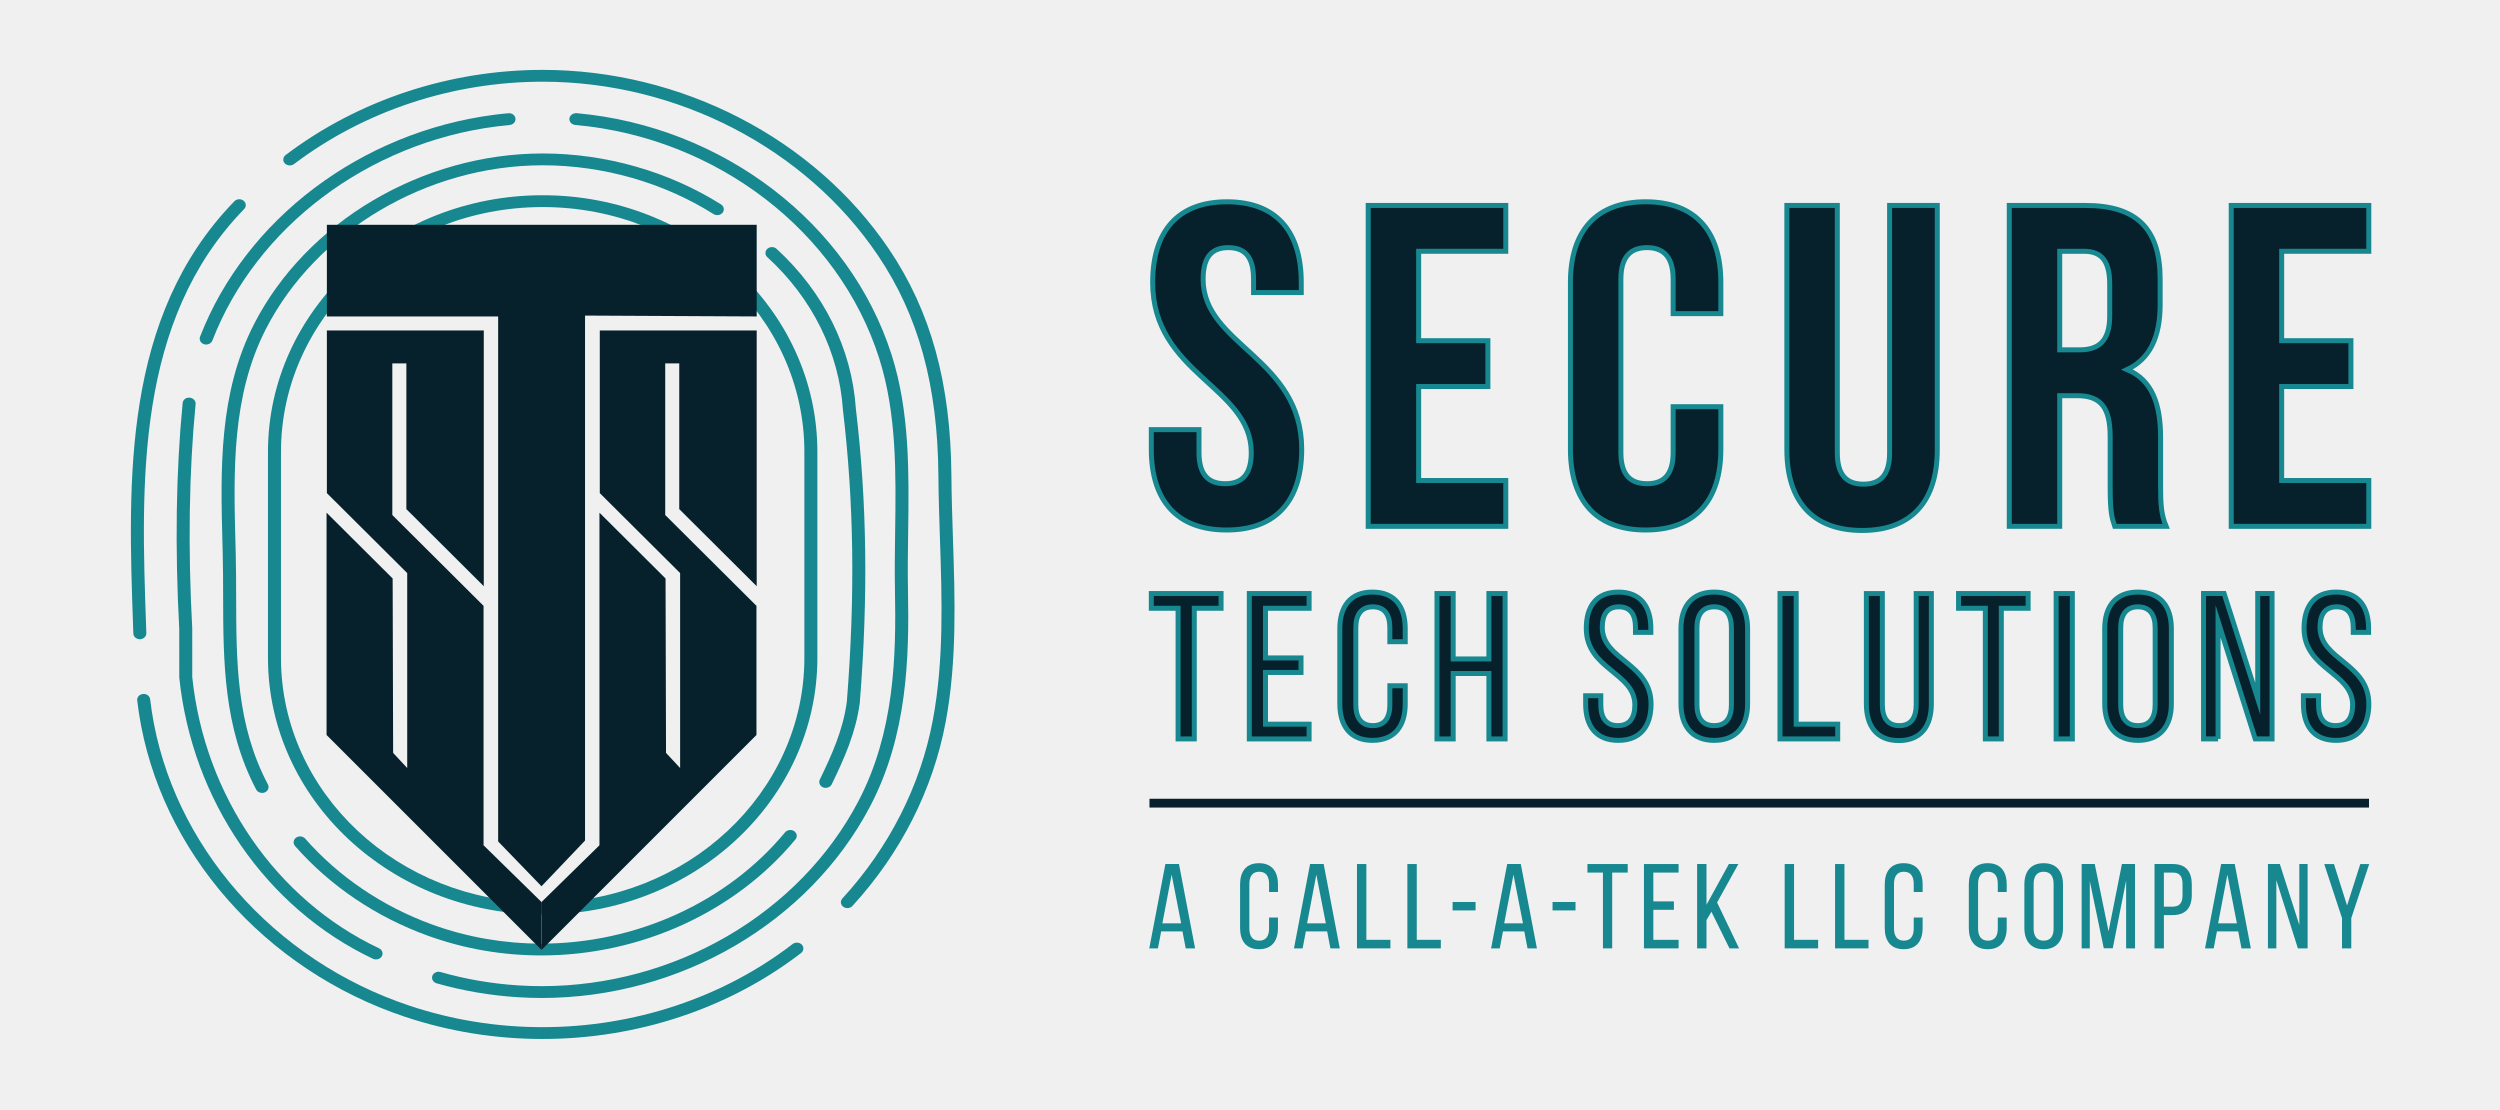
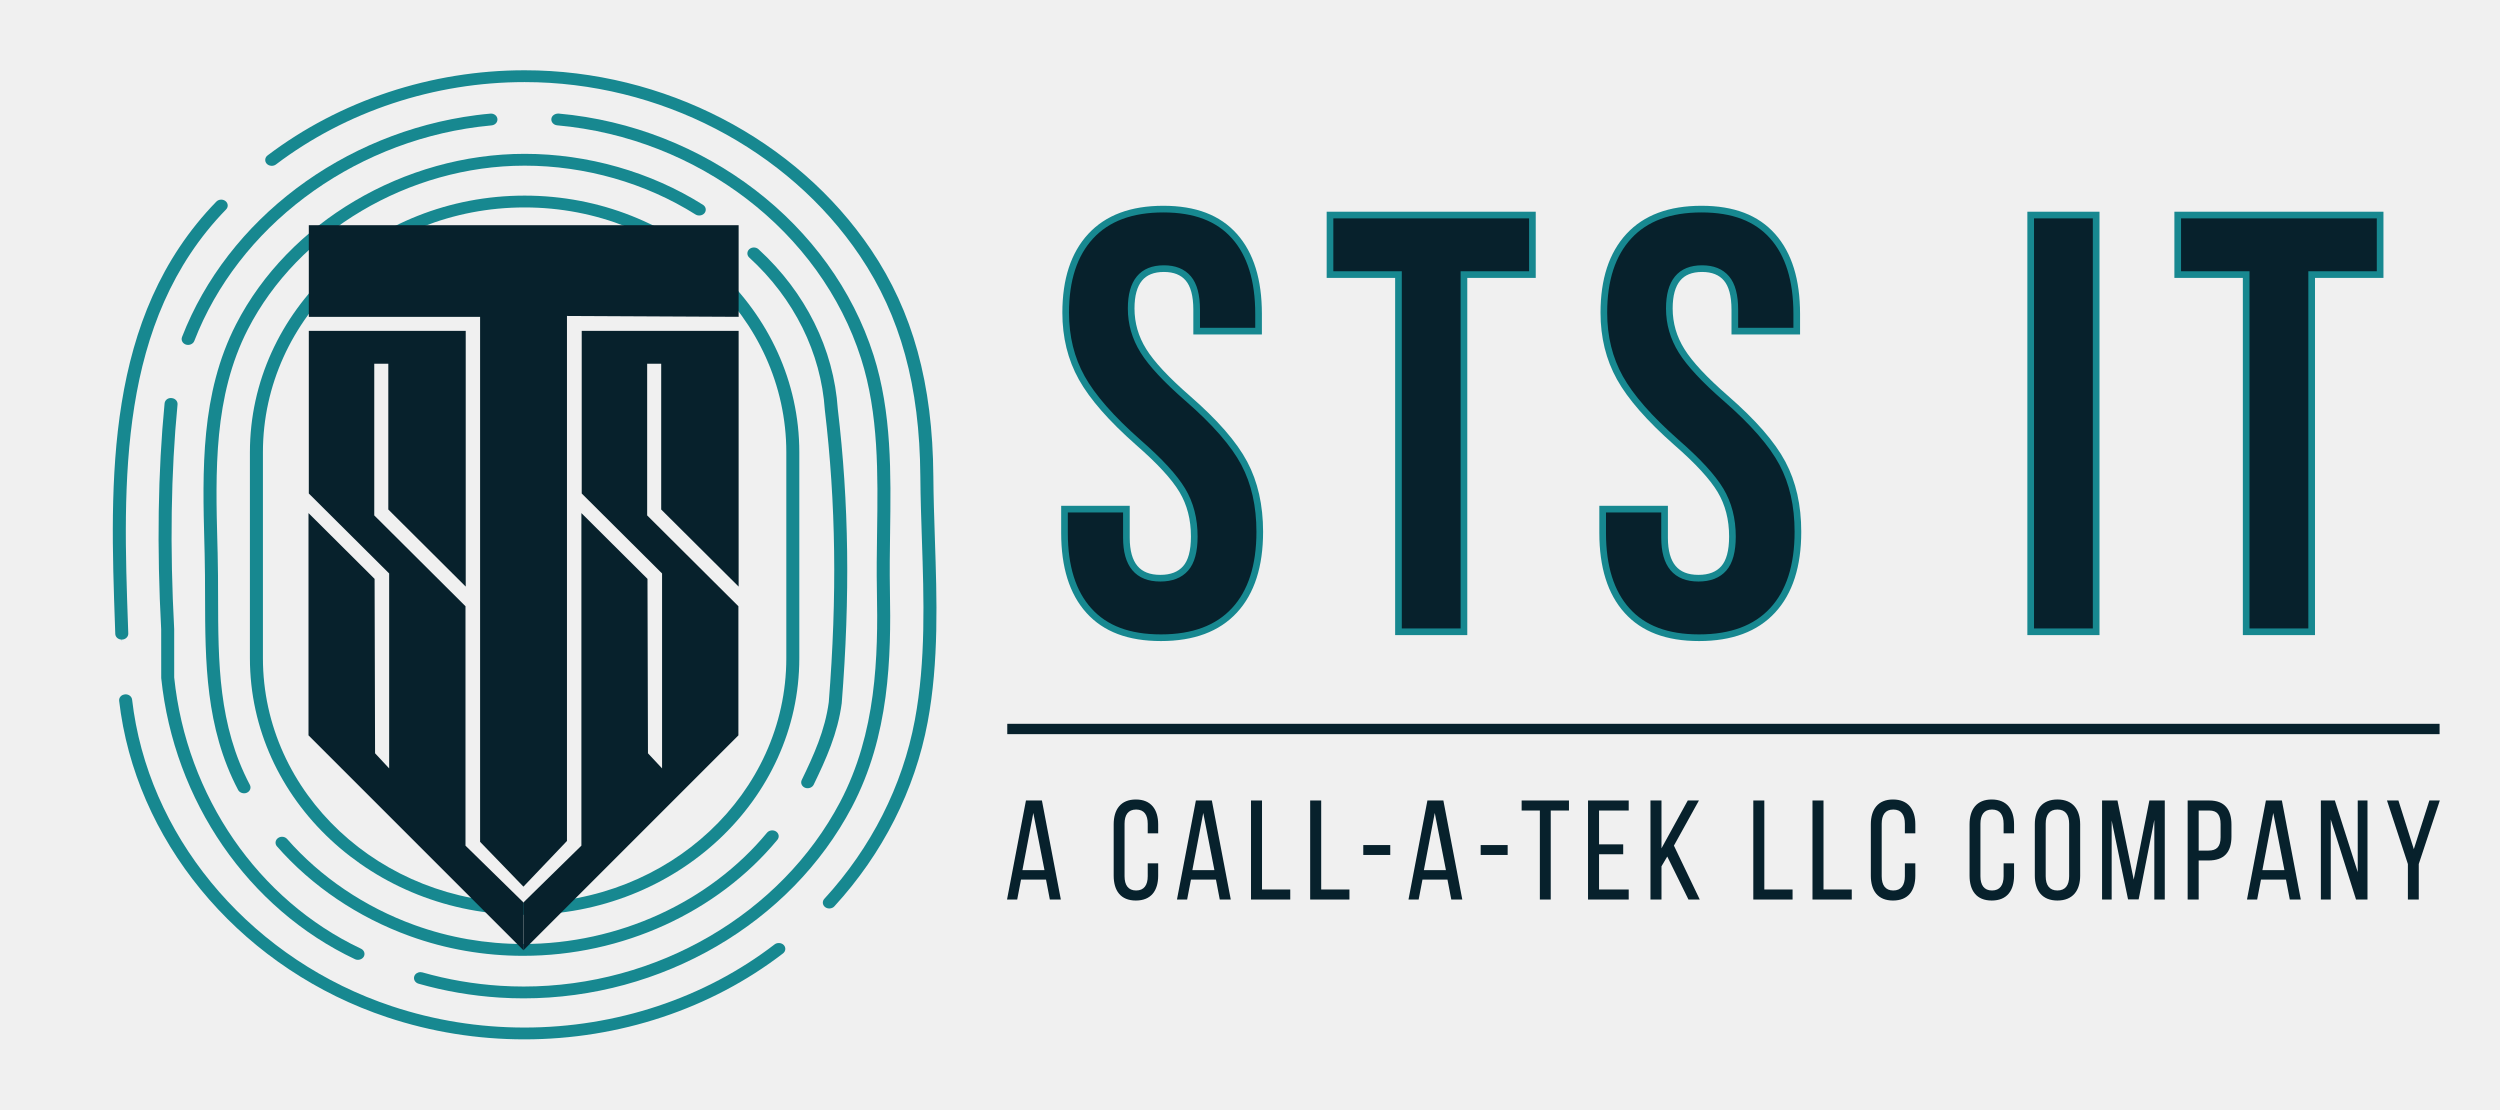
- <svg xmlns="http://www.w3.org/2000/svg" version="1.1" id="Layer_1" x="0px" y="0px" viewBox="0 0 4508 2000" style="enable-background:new 0 0 4508 2000;" xml:space="preserve">
-   <style type="text/css">
- 	.st0{fill:#178890;}
- 	.st1{fill:#07212C;}
- 	.st2{fill:#07212C;stroke:#178890;stroke-width:9;stroke-miterlimit:10;}
- 	.st3{fill:#07212C;stroke:#178890;stroke-width:5;stroke-miterlimit:10;}
- 	.st4{fill:#07212C;stroke:#178890;stroke-width:6;stroke-miterlimit:10;}
- 	.st5{fill:#FFFFFF;}
- 	.st6{fill:#004D62;}
- 	.st7{stroke:#000000;stroke-width:9;stroke-miterlimit:10;}
- 	.st8{fill:#FFFFFF;stroke:#FFFFFF;stroke-width:9;stroke-miterlimit:10;}
- 	.st9{fill:#FFFFFF;stroke:#FFFFFF;stroke-width:6;stroke-miterlimit:10;}
- 	.st10{stroke:#000000;stroke-width:6;stroke-miterlimit:10;}
- </style>
+ <svg xmlns="http://www.w3.org/2000/svg" id="Layer_1" version="1.1" viewBox="0 0 4508 2000">
+   <defs>
+     <style>
+       .st0, .st1 {
+         fill: #07212c;
+       }
+ 
+       .st1 {
+         stroke: #178890;
+         stroke-miterlimit: 10;
+         stroke-width: 12px;
+       }
+ 
+       .st2 {
+         fill: #178890;
+       }
+     </style>
+   </defs>
  <g>
+     <path class="st2" d="M220.09,1157.42l-.15-4.09c6.47-.19,11.56-5.13,11.37-11.02l-.48-13.89c-9.04-257.34-19.27-549.02,176.84-750.76,2.08-2.13,3.12-4.87,2.93-7.69-.19-2.85-1.59-5.45-3.94-7.34-2.14-1.71-4.91-2.67-7.77-2.67-3.35,0-6.55,1.31-8.77,3.59-202.3,208.07-191.9,504.23-182.74,765.55l.48,13.93c.21,5.78,5.35,10.3,11.72,10.3l.52,4.1Z" />
+     <path class="st2" d="M945.63,1874.18c170.9,0,336.51-55.05,466.32-155.01,4.93-3.8,5.54-10.54,1.37-15.03-4.03-4.37-11.78-4.92-16.53-1.25-125.6,96.71-285.8,149.98-451.08,149.98-82.05,0-162.63-12.98-239.51-38.6-245.57-81.7-428.11-290.04-465.04-530.76-1.11-7.35-2.12-14.68-2.97-22.01-.64-5.44-5.74-9.53-11.86-9.53-4.15.34-6.97,1.73-8.94,3.95-1.97,2.21-2.86,4.98-2.54,7.81.88,7.57,1.9,15.14,3.06,22.74,38.1,248.43,226.6,463.48,480.21,547.84,79.43,26.45,162.7,39.87,247.49,39.87Z" />
+     <path class="st2" d="M1685.79,971.71l-.06-1.81c-1.21-36.52-2.45-74.28-2.72-111.21-1.2-166.78-36.92-296.6-112.43-408.55-134.58-199.5-373.91-323.44-624.6-323.44-168.18,0-332.79,54.52-463.5,153.54-2.41,1.83-3.9,4.4-4.18,7.25-.28,2.84.66,5.6,2.68,7.78,3.96,4.34,11.67,5.02,16.51,1.38,126.53-95.85,285.81-148.62,448.49-148.62,242.59,0,474.24,120.04,604.59,313.28,73.19,108.48,107.82,234.81,108.98,397.54.28,38.43,1.62,78.29,2.8,113.46,3.58,107.87,7.28,219.31-12.74,326.26-22.19,118.63-78.6,230.04-163.17,322.17-2.01,2.18-2.95,4.95-2.68,7.78.28,2.84,1.77,5.41,4.17,7.23,4.82,3.7,12.58,3.03,16.5-1.33,87.25-95.04,145.43-209.93,168.31-332.26,20.41-109.04,16.66-221.58,13.04-330.42Z" />
+     <path class="st2" d="M885.07,204.81c-9.38.8-17.78,1.72-26.14,2.81-240.31,31.02-448.62,188.1-530.73,400.18-2.14,5.56,1.07,11.66,7.17,13.61,5.96,1.89,12.89-1.13,14.96-6.52,79.24-204.68,280.18-356.25,511.91-386.14,8.05-1.05,16.1-1.94,24.21-2.67,6.43-.59,11.14-5.83,10.49-11.67-.61-5.57-5.6-9.61-11.87-9.61Z" />
+     <path class="st2" d="M309.5,717.82c-.64-.07-1.11-.1-1.57-.1-5.82,0-10.61,4.2-11.16,9.78-11.97,123.03-14.03,260.11-6.13,407.43l.06,87.66c22.98,221.67,156.87,416.1,349.43,507.05,5.55,2.63,12.9.52,15.82-4.57,1.44-2.52,1.72-5.4.77-8.12-.94-2.72-2.99-4.94-5.77-6.25-185.52-87.61-314.59-275.03-336.84-489.11l-.02-87.17c-7.87-146.65-5.83-282.99,6.05-405.03.57-5.86-4.2-11.05-10.63-11.57Z" />
+     <path class="st2" d="M1575.15,640.35c-75.63-236.9-303.94-411.97-568.13-435.61h-.02c-6.96,0-12.2,4.13-12.8,9.6-.31,2.83.62,5.6,2.61,7.8,1.99,2.21,4.79,3.58,7.91,3.85,254.72,22.78,474.91,191.71,547.91,420.33,32.02,100.27,30.44,209.08,28.91,314.31l-.02,1.28c-.48,33.81-.97,68.78-.3,102.56,2.34,119.33-.66,257.08-66.35,381.75-106.49,202.1-330.5,332.68-570.67,332.69-14,0-28.14-.47-42.08-1.35-47.78-3.06-95.01-11.17-140.37-24.12-1.14-.33-2.35-.49-3.55-.49-5.13,0-9.62,3.01-11.16,7.47-.94,2.72-.66,5.61.79,8.14,1.45,2.53,3.9,4.39,6.89,5.24,46.98,13.42,96.01,21.84,145.74,25.04,14.73.94,29.41,1.41,43.63,1.41,249.23-.02,481.59-135.36,591.95-344.77,67.89-128.88,71.03-269.59,68.65-391.38-.66-33.95-.16-68.98.32-102.86,1.55-107.11,3.14-217.55-29.84-320.88Z" />
+     <path class="st2" d="M943.53,1723.53c178.48,0,349.79-78.21,458.26-209.2,1.88-2.26,2.69-5.06,2.26-7.88-.44-2.83-2.06-5.32-4.56-7.04-5.07-3.48-12.66-2.43-16.41,2.11-104.1,125.67-268.38,200.68-439.48,200.68-67.61,0-133.59-11.48-196.12-34.13-89.71-32.51-169.15-86.17-229.73-155.18-2.26-2.56-5.59-4.04-9.18-4.04-2.67,0-5.19.81-7.28,2.36-2.47,1.79-4.02,4.33-4.36,7.17-.34,2.83.55,5.62,2.5,7.83,63.11,71.91,145.88,127.82,239.37,161.7,65.27,23.64,134.15,35.63,204.73,35.63Z" />
+     <path class="st2" d="M1445.71,1406.43c-1.27,2.61-1.35,5.51-.21,8.18,1.14,2.66,3.34,4.74,6.19,5.88,5.77,2.31,12.94-.22,15.49-5.45,22.54-46.47,43.36-92.68,50.62-146.94,15.28-192.94,13.03-361.61-7.09-530.59-7.22-108.09-58-210.35-142.99-288.13-2.22-2.02-5.18-3.13-8.31-3.13s-6.07,1.1-8.3,3.11c-4.58,4.15-4.59,10.92-.03,15.08,80.97,74.07,129.36,171.69,136.27,274.9,19.98,167.96,22.23,335.39,7.1,526.71-6.81,50.89-26.94,95.44-48.74,140.39Z" />
+     <path class="st2" d="M425.72,584.71c-64.27,125.19-60.65,263.3-57.15,396.85l.44,16.79c.66,26.07.72,52.4.76,77.85.25,116.13.52,235.97,59.63,348.28,2.74,5.2,10.06,7.47,15.64,5.03,2.84-1.24,4.97-3.39,6-6.08,1.05-2.69.87-5.58-.48-8.15-56.84-108-57.07-220.21-57.31-339-.05-24.29-.09-51.74-.78-78.43l-.44-16.77c-3.45-131.15-6.99-266.68,54.95-387.35,90.47-176.28,290.66-294.76,498.28-295h0s.78-.01.78-.01c108.75,0,218.16,31.28,308.16,88.07,5.19,3.27,12.76,1.97,16.33-2.68,1.78-2.34,2.45-5.17,1.9-7.98-.56-2.79-2.28-5.23-4.85-6.85-93.88-59.25-208.04-91.88-321.47-91.88-216.97,0-426.02,123.49-520.39,307.3Z" />
+     <path class="st2" d="M945.98,352.73c-273.14,0-495.34,207.61-495.34,462.79v371.36c0,255.17,222.2,462.77,495.34,462.77s495.34-207.6,495.34-462.77v-371.36c0-255.18-222.2-462.79-495.34-462.79ZM1417.88,1186.87c0,243.41-211.68,441.44-471.89,441.44s-471.89-198.02-471.89-441.44v-371.36c0-243.42,211.68-441.46,471.89-441.46s471.89,198.03,471.89,441.46v371.36Z" />
+   </g>
+   <g>
+     <polygon class="st0" points="1331.91 406.06 1331.91 571.32 1022.36 569.74 1022.36 1516.42 943.88 1598.78 943.83 1598.78 865.7 1518 865.7 571.32 556.85 571.32 556.85 406.06 1331.91 406.06" />
+     <polygon class="st0" points="1192.27 918.74 1192.27 655.94 1166.95 655.94 1166.95 929.38 1331.48 1093.15 1331.48 1326.01 943.9 1713.56 943.9 1627.23 1048.38 1524.89 1048.38 925.18 1167.55 1043.82 1168.41 1358.34 1193.83 1385.58 1193.83 1034.06 1048.96 889.87 1048.96 596.64 1331.91 596.64 1331.91 1057.75 1192.27 918.74" />
+     <polygon class="st0" points="839.37 1524.89 943.85 1627.23 943.85 1713.56 556.3 1326.01 556.3 925.18 675.47 1043.82 676.32 1358.34 701.72 1385.58 701.72 1034.06 556.85 889.87 556.85 596.64 839.8 596.64 839.8 1057.75 700.19 918.74 700.19 655.94 674.86 655.94 674.86 929.38 839.37 1093.15 839.37 1524.89" />
+   </g>
+   <path class="st1" d="M1963.5,1101.1c-29.35-32.56-44.01-79.25-44.01-140.09v-42.94h111.64v51.53c0,48.68,20.4,73,61.19,73,20.03,0,35.24-5.9,45.62-17.71,10.37-11.81,15.57-30.95,15.57-57.43,0-31.48-7.16-59.21-21.47-83.2-14.33-23.97-40.79-52.77-79.44-86.41-48.68-42.94-82.66-81.75-101.98-116.47-19.32-34.7-28.98-73.88-28.98-117.55,0-59.39,15.03-105.37,45.09-137.94,30.06-32.56,73.7-48.84,130.96-48.84s99.3,16.29,128.28,48.84c28.98,32.57,43.48,79.27,43.48,140.09v31.13h-111.64v-38.65c0-25.76-5.02-44.55-15.03-56.36-10.03-11.81-24.69-17.71-44.01-17.71-39.37,0-59.04,23.99-59.04,71.92,0,27.21,7.33,52.6,22.01,76.22,14.66,23.62,41.33,52.25,79.97,85.88,49.38,42.94,83.36,81.95,101.98,117.01,18.6,35.07,27.91,76.22,27.91,123.45,0,61.56-15.21,108.79-45.62,141.7-30.43,32.92-74.61,49.38-132.57,49.38s-100.56-16.27-129.89-48.84Z" />
+   <path class="st1" d="M2521.71,495.12h-123.45v-107.35h364.98v107.35h-123.45v644.09h-118.08V495.12Z" />
+   <path class="st1" d="M2933.92,1101.1c-29.35-32.56-44.01-79.25-44.01-140.09v-42.94h111.64v51.53c0,48.68,20.4,73,61.19,73,20.03,0,35.24-5.9,45.62-17.71,10.37-11.81,15.57-30.95,15.57-57.43,0-31.48-7.16-59.21-21.47-83.2-14.33-23.97-40.79-52.77-79.44-86.41-48.68-42.94-82.66-81.75-101.98-116.47-19.32-34.7-28.98-73.88-28.98-117.55,0-59.39,15.03-105.37,45.09-137.94,30.06-32.56,73.7-48.84,130.96-48.84s99.3,16.29,128.28,48.84c28.98,32.57,43.48,79.27,43.48,140.09v31.13h-111.64v-38.65c0-25.76-5.02-44.55-15.03-56.36-10.03-11.81-24.69-17.71-44.01-17.71-39.37,0-59.04,23.99-59.04,71.92,0,27.21,7.33,52.6,22.01,76.22,14.66,23.62,41.33,52.25,79.97,85.88,49.38,42.94,83.36,81.95,101.98,117.01,18.6,35.07,27.91,76.22,27.91,123.45,0,61.56-15.21,108.79-45.62,141.7-30.43,32.92-74.61,49.38-132.57,49.38s-100.56-16.27-129.89-48.84Z" />
+   <path class="st1" d="M3661.73,387.77h118.08v751.44h-118.08V387.77Z" />
+   <path class="st1" d="M4050.31,495.12h-123.45v-107.35h364.98v107.35h-123.45v644.09h-118.08V495.12Z" />
+   <g>
+     <rect class="st0" x="1816.31" y="1305.17" width="2582.75" height="18.64" />
    <g>
-       <g>
-         <g>
-           <path class="st0" d="M252.66,1156.73l-0.15-4.09c6.47-0.19,11.56-5.13,11.37-11.02l-0.48-13.89      c-9.04-257.34-19.27-549.02,176.84-750.76c2.08-2.13,3.12-4.87,2.93-7.69c-0.19-2.85-1.59-5.45-3.94-7.34      c-2.14-1.71-4.91-2.67-7.77-2.67c-3.35,0-6.55,1.31-8.77,3.59c-202.3,208.07-191.9,504.23-182.74,765.55l0.48,13.93      c0.21,5.78,5.35,10.3,11.72,10.3L252.66,1156.73z" />
-           <path class="st0" d="M978.2,1873.48c170.9,0,336.51-55.05,466.32-155.01c4.93-3.8,5.54-10.54,1.37-15.03      c-4.03-4.37-11.78-4.92-16.53-1.25c-125.6,96.71-285.8,149.98-451.08,149.98c-82.05,0-162.63-12.98-239.51-38.6      c-245.57-81.7-428.11-290.04-465.04-530.76c-1.11-7.35-2.12-14.68-2.97-22.01c-0.64-5.44-5.74-9.53-11.86-9.53      c-4.15,0.34-6.97,1.73-8.94,3.95c-1.97,2.21-2.86,4.98-2.54,7.81c0.88,7.57,1.9,15.14,3.06,22.74      c38.1,248.43,226.6,463.48,480.21,547.84C810.14,1860.07,893.41,1873.48,978.2,1873.48z" />
-           <path class="st0" d="M1718.36,971.01l-0.06-1.81c-1.21-36.52-2.45-74.28-2.72-111.21c-1.2-166.78-36.92-296.6-112.43-408.55      C1468.57,249.93,1229.24,126,978.55,126c-168.18,0-332.79,54.52-463.5,153.54c-2.41,1.83-3.9,4.4-4.18,7.25      c-0.28,2.84,0.66,5.6,2.68,7.78c3.96,4.34,11.67,5.02,16.51,1.38c126.53-95.85,285.81-148.62,448.49-148.62      c242.59,0,474.24,120.04,604.59,313.28c73.19,108.48,107.82,234.81,108.98,397.54c0.28,38.43,1.62,78.29,2.8,113.46      c3.58,107.87,7.28,219.31-12.74,326.26c-22.19,118.63-78.6,230.04-163.17,322.17c-2.01,2.18-2.95,4.95-2.68,7.78      c0.28,2.84,1.77,5.41,4.17,7.23c4.82,3.7,12.58,3.03,16.5-1.33c87.25-95.04,145.43-209.93,168.31-332.26      C1725.72,1192.39,1721.98,1079.86,1718.36,971.01z" />
-           <path class="st0" d="M917.63,204.12c-9.38,0.8-17.78,1.72-26.14,2.81c-240.31,31.02-448.62,188.1-530.73,400.18      c-2.14,5.56,1.07,11.66,7.17,13.61c5.96,1.89,12.89-1.13,14.96-6.52c79.24-204.68,280.18-356.25,511.91-386.14      c8.05-1.05,16.1-1.94,24.21-2.67c6.43-0.59,11.14-5.83,10.49-11.67C928.89,208.16,923.9,204.12,917.63,204.12z" />
-           <path class="st0" d="M342.07,717.13c-0.64-0.07-1.11-0.1-1.57-0.1c-5.82,0-10.61,4.2-11.16,9.78      c-11.97,123.03-14.03,260.11-6.13,407.43l0.06,87.66c22.98,221.67,156.87,416.1,349.43,507.05c5.55,2.63,12.9,0.52,15.82-4.57      c1.44-2.52,1.72-5.4,0.77-8.12c-0.94-2.72-2.99-4.94-5.77-6.26c-185.52-87.61-314.59-275.03-336.84-489.11l-0.02-87.17      c-7.87-146.65-5.83-282.99,6.05-405.03C353.27,722.83,348.5,717.64,342.07,717.13z" />
-           <path class="st0" d="M1607.71,639.66c-75.63-236.9-303.94-411.97-568.13-435.61c0,0-0.01,0-0.02,0c-6.96,0-12.2,4.13-12.8,9.6      c-0.31,2.83,0.62,5.6,2.61,7.8c1.99,2.21,4.79,3.58,7.91,3.85C1292,248.08,1512.19,417,1585.19,645.63      c32.02,100.27,30.44,209.08,28.91,314.31l-0.02,1.28c-0.48,33.81-0.97,68.78-0.3,102.56c2.34,119.33-0.66,257.08-66.35,381.75      c-106.49,202.1-330.5,332.68-570.67,332.69c-14,0-28.14-0.47-42.08-1.35c-47.78-3.06-95.01-11.17-140.37-24.12      c-1.14-0.33-2.35-0.49-3.55-0.49c-5.13,0-9.62,3.01-11.16,7.47c-0.94,2.72-0.66,5.61,0.79,8.14s3.9,4.39,6.89,5.24      c46.98,13.42,96.01,21.84,145.74,25.04c14.73,0.94,29.41,1.41,43.63,1.41c249.23-0.02,481.59-135.36,591.95-344.77      c67.89-128.88,71.03-269.59,68.65-391.38c-0.66-33.95-0.16-68.98,0.32-102.86C1639.1,853.43,1640.7,742.99,1607.71,639.66z" />
-           <path class="st0" d="M976.1,1722.84c178.48,0,349.79-78.21,458.26-209.2c1.88-2.26,2.69-5.06,2.26-7.88      c-0.44-2.83-2.06-5.32-4.56-7.04c-5.07-3.48-12.66-2.43-16.41,2.11c-104.1,125.67-268.38,200.68-439.48,200.68      c-67.61,0-133.59-11.48-196.12-34.13c-89.71-32.51-169.15-86.17-229.73-155.18c-2.26-2.56-5.59-4.04-9.18-4.04      c-2.67,0-5.19,0.81-7.28,2.36c-2.47,1.79-4.02,4.33-4.36,7.17c-0.34,2.83,0.55,5.62,2.5,7.83      c63.11,71.91,145.88,127.82,239.37,161.7C836.64,1710.85,905.52,1722.84,976.1,1722.84z" />
-           <path class="st0" d="M1478.28,1405.74c-1.27,2.61-1.35,5.51-0.21,8.18c1.14,2.66,3.34,4.74,6.19,5.88      c5.77,2.31,12.94-0.22,15.49-5.45c22.54-46.47,43.36-92.68,50.62-146.94c15.28-192.94,13.03-361.61-7.09-530.59      c-7.22-108.09-58-210.35-142.99-288.13c-2.22-2.02-5.18-3.13-8.31-3.13c-3.13,0-6.07,1.1-8.3,3.11      c-4.58,4.15-4.59,10.92-0.03,15.08c80.97,74.07,129.36,171.69,136.27,274.9c19.98,167.96,22.23,335.39,7.1,526.71      C1520.21,1316.24,1500.08,1360.8,1478.28,1405.74z" />
-           <path class="st0" d="M458.29,584.02c-64.27,125.19-60.65,263.3-57.15,396.85l0.44,16.79c0.66,26.07,0.72,52.4,0.76,77.85      c0.25,116.13,0.52,235.97,59.63,348.28c2.74,5.2,10.06,7.47,15.64,5.03c2.84-1.24,4.97-3.39,6-6.07      c1.05-2.69,0.87-5.58-0.48-8.15c-56.84-108-57.07-220.21-57.31-339c-0.05-24.29-0.09-51.74-0.78-78.43l-0.44-16.77      c-3.45-131.15-6.99-266.68,54.95-387.35c90.47-176.28,290.66-294.76,498.28-295v-0.01h0.78c108.75,0,218.16,31.28,308.16,88.07      c5.19,3.27,12.76,1.97,16.33-2.68c1.78-2.34,2.45-5.17,1.9-7.98c-0.56-2.79-2.28-5.23-4.85-6.85      c-93.88-59.25-208.04-91.88-321.47-91.88C761.71,276.72,552.66,400.21,458.29,584.02z" />
-           <path class="st0" d="M978.55,352.04c-273.14,0-495.34,207.61-495.34,462.79v371.36c0,255.17,222.2,462.77,495.34,462.77      s495.34-207.6,495.34-462.77V814.83C1473.89,559.65,1251.69,352.04,978.55,352.04z M1450.44,1186.18      c0,243.41-211.68,441.44-471.89,441.44s-471.89-198.02-471.89-441.44V814.83c0-243.42,211.68-441.46,471.89-441.46      s471.89,198.03,471.89,441.46V1186.18z" />
-         </g>
-         <g>
-           <polygon class="st1" points="1364.47,405.37 1364.47,570.63 1054.93,569.05 1054.93,1515.73 976.44,1598.08 976.39,1598.08       898.26,1517.31 898.26,570.63 589.42,570.63 589.42,405.37     " />
-           <polygon class="st1" points="1224.84,918.05 1224.84,655.24 1199.51,655.24 1199.51,928.68 1364.05,1092.46 1364.05,1325.32       976.47,1712.87 976.47,1626.54 1080.95,1524.2 1080.95,924.48 1200.12,1043.12 1200.97,1357.65 1226.4,1384.89 1226.4,1033.37       1081.53,889.18 1081.53,595.95 1364.47,595.95 1364.47,1057.06     " />
-           <polygon class="st1" points="871.94,1524.2 976.42,1626.54 976.42,1712.87 588.86,1325.32 588.86,924.48 708.03,1043.12       708.89,1357.65 734.28,1384.89 734.28,1033.37 589.42,889.18 589.42,595.95 872.36,595.95 872.36,1057.06 732.75,918.05       732.75,655.24 707.43,655.24 707.43,928.68 871.94,1092.46     " />
-         </g>
-       </g>
-     </g>
-     <g>
-       <g>
-         <g>
-           <g>
-             <path class="st2" d="M2212.46,363.85c88.48,0,133.96,52.9,133.96,145.48v18.19h-86v-23.97c0-41.33-16.54-57.04-45.48-57.04       c-28.94,0-45.48,15.71-45.48,57.04c0,119.03,177.78,141.35,177.78,306.68c0,92.58-46.31,145.48-135.61,145.48       c-89.31,0-135.61-52.9-135.61-145.48v-35.55h86v41.33c0,41.33,18.19,56.21,47.13,56.21c28.94,0,47.13-14.88,47.13-56.21       c0-119.03-177.78-141.35-177.78-306.67C2078.5,416.75,2123.98,363.85,2212.46,363.85z" />
-             <path class="st2" d="M2558.1,614.31h124.86v82.66H2558.1v169.46h157.11v82.66h-248.07V370.46h248.07v82.66H2558.1V614.31z" />
-             <path class="st2" d="M3103.02,733.34v76.88c0,92.58-46.31,145.48-135.61,145.48c-89.31,0-135.61-52.9-135.61-145.48V509.33       c0-92.58,46.31-145.48,135.61-145.48c89.3,0,135.61,52.9,135.61,145.48v56.21h-86v-62c0-41.33-18.19-57.04-47.13-57.04       c-28.94,0-47.13,15.71-47.13,57.04v312.46c0,41.33,18.19,56.21,47.13,56.21c28.94,0,47.13-14.88,47.13-56.21v-82.66H3103.02z" />
-             <path class="st2" d="M3313.04,370.46v446.38c0,41.33,18.19,56.21,47.13,56.21c28.94,0,47.13-14.88,47.13-56.21V370.46h85.99       v440.59c0,92.58-46.31,145.48-135.61,145.48c-89.3,0-135.61-52.9-135.61-145.48V370.46H3313.04z" />
-             <path class="st2" d="M3813.31,949.09c-4.96-14.88-8.27-23.97-8.27-71.09v-90.93c0-53.73-18.19-73.57-59.54-73.57h-31.42v235.58       h-90.96V370.46h137.27c94.27,0,134.79,43.81,134.79,133.09v45.46c0,59.52-19.02,98.37-59.54,117.38       c45.48,19.01,60.37,62.82,60.37,123.17v89.27c0,28.11,0.82,48.77,9.92,70.26H3813.31z M3714.08,453.12v177.73h35.56       c33.9,0,54.58-14.88,54.58-61.17v-57.04c0-41.33-14.05-59.52-46.31-59.52H3714.08z" />
-             <path class="st2" d="M4114.3,614.31h124.86v82.66H4114.3v169.46h157.11v82.66h-248.07V370.46h248.07v82.66H4114.3V614.31z" />
-           </g>
-           <g>
-             <path class="st2" d="M2124.32,1332.42v-235.58h-48.3v-26.59h125.8v26.59h-48.3v235.58H2124.32z" />
-             <path class="st2" d="M2345.96,1186.36v26.22h-64.02v93.26h78.63v26.59h-107.83v-262.17h107.83v26.59h-78.63v89.51H2345.96z" />
-             <path class="st2" d="M2533.9,1133.55v23.6h-27.71v-25.09c0-23.6-9.36-37.83-30.7-37.83c-20.97,0-30.7,14.23-30.7,37.83v138.57       c0,23.6,9.74,37.83,30.7,37.83c21.34,0,30.7-14.23,30.7-37.83v-34.08h27.71v32.58c0,39.7-18.72,65.92-59.16,65.92       c-40.06,0-58.78-26.22-58.78-65.92v-135.58c0-39.7,18.72-65.92,58.78-65.92C2515.18,1067.63,2533.9,1093.85,2533.9,1133.55z" />
-             <path class="st2" d="M2620.38,1214.45v117.98h-29.2v-262.17h29.2v117.98h64.4v-117.98h29.2v262.17h-29.2v-117.98H2620.38z" />
-             <path class="st2" d="M2976.81,1133.18v7.12h-27.71v-8.61c0-23.6-8.99-37.45-29.95-37.45c-20.97,0-29.95,13.86-29.95,37.08       c0,58.8,87.99,64.42,87.99,138.2c0,39.7-19.1,65.54-59.16,65.54s-58.78-25.84-58.78-65.54v-14.98h27.33V1271       c0,23.6,9.73,37.45,30.7,37.45c20.97,0,30.7-13.86,30.7-37.45c0-58.43-87.61-64.04-87.61-137.83       c0-40.45,18.72-65.54,58.03-65.54C2958.09,1067.63,2976.81,1093.48,2976.81,1133.18z" />
-             <path class="st2" d="M3031.09,1133.55c0-40.07,19.84-65.92,59.91-65.92c40.43,0,60.28,25.84,60.28,65.92v135.58       c0,39.7-19.84,65.92-60.28,65.92c-40.06,0-59.91-26.22-59.91-65.92V1133.55z M3059.92,1270.63c0,23.97,10.11,37.83,31.08,37.83       c21.34,0,31.07-13.86,31.07-37.83v-138.57c0-23.6-9.73-37.83-31.07-37.83c-20.97,0-31.08,14.23-31.08,37.83V1270.63z" />
-             <path class="st2" d="M3209.67,1332.42v-262.17h29.2v235.58h74.88v26.59H3209.67z" />
-             <path class="st2" d="M3394.25,1270.63c0,23.6,9.36,37.83,30.7,37.83c20.97,0,30.33-14.23,30.33-37.83v-200.37h27.33v198.87       c0,39.7-18.34,66.29-58.78,66.29c-40.06,0-58.41-26.59-58.41-66.29v-198.87h28.83V1270.63z" />
-             <path class="st2" d="M3579.95,1332.42v-235.58h-48.3v-26.59h125.43v26.59h-48.3v235.58H3579.95z" />
-             <path class="st2" d="M3736.82,1070.26v262.17h-29.2v-262.17H3736.82z" />
-             <path class="st2" d="M3795.21,1133.55c0-40.07,19.84-65.92,59.91-65.92c40.43,0,60.28,25.84,60.28,65.92v135.58       c0,39.7-19.84,65.92-60.28,65.92c-40.06,0-59.91-26.22-59.91-65.92V1133.55z M3824.04,1270.63c0,23.97,10.11,37.83,31.08,37.83       c21.34,0,31.07-13.86,31.07-37.83v-138.57c0-23.6-9.73-37.83-31.07-37.83c-20.97,0-31.08,14.23-31.08,37.83V1270.63z" />
-             <path class="st2" d="M3999.63,1332.42h-26.21v-262.17h37.06l60.66,189.51v-189.51h25.83v262.17h-30.33l-67.02-211.98V1332.42z" />
-             <path class="st2" d="M4271.07,1133.18v7.12h-27.7v-8.61c0-23.6-8.99-37.45-29.95-37.45c-20.97,0-29.95,13.86-29.95,37.08       c0,58.8,87.99,64.42,87.99,138.2c0,39.7-19.1,65.54-59.16,65.54c-40.06,0-58.78-25.84-58.78-65.54v-14.98h27.33V1271       c0,23.6,9.74,37.45,30.7,37.45s30.7-13.86,30.7-37.45c0-58.43-87.61-64.04-87.61-137.83c0-40.45,18.72-65.54,58.04-65.54       C4252.35,1067.63,4271.07,1093.48,4271.07,1133.18z" />
-           </g>
-         </g>
-         <rect x="2072.73" y="1440.31" class="st1" width="2199.06" height="15.87" />
-       </g>
-       <g>
-         <path class="st0" d="M2093.84,1679.48l-5.85,30.63h-15.62l29.06-152.09h24.51l29.06,152.09h-16.92l-5.86-30.63H2093.84z      M2096.01,1664.92h33.83l-17.13-87.77L2096.01,1664.92z" />
-         <path class="st0" d="M2304.43,1594.74v13.69h-16.05v-14.56c0-13.69-5.42-21.94-17.78-21.94c-12.15,0-17.78,8.26-17.78,21.94     v80.39c0,13.69,5.64,21.94,17.78,21.94c12.36,0,17.78-8.26,17.78-21.94v-19.77h16.05v18.9c0,23.03-10.84,38.24-34.27,38.24     c-23.21,0-34.05-15.21-34.05-38.24v-78.65c0-23.03,10.84-38.24,34.05-38.24C2293.58,1556.5,2304.43,1571.71,2304.43,1594.74z" />
-         <path class="st0" d="M2354.74,1679.48l-5.85,30.63h-15.62l29.06-152.09h24.51l29.06,152.09h-16.92l-5.86-30.63H2354.74z      M2356.91,1664.92h33.83l-17.13-87.77L2356.91,1664.92z" />
-         <path class="st0" d="M2446.91,1710.11v-152.09h16.92v136.66h43.38v15.43H2446.91z" />
-         <path class="st0" d="M2537.78,1710.11v-152.09h16.92v136.66h43.38v15.43H2537.78z" />
-         <path class="st0" d="M2619.33,1626.46h41.42v15.21h-41.42V1626.46z" />
-         <path class="st0" d="M2710.2,1679.48l-5.85,30.63h-15.62l29.06-152.09h24.51l29.06,152.09h-16.92l-5.86-30.63H2710.2z      M2712.37,1664.92h33.83l-17.13-87.77L2712.37,1664.92z" />
-         <path class="st0" d="M2799.56,1626.46h41.42v15.21h-41.42V1626.46z" />
-         <path class="st0" d="M2890.43,1710.11v-136.66h-27.98v-15.43h72.65v15.43h-27.98v136.66H2890.43z" />
-         <path class="st0" d="M3018.38,1625.38v15.21h-37.09v54.1h45.54v15.43h-62.46v-152.09h62.46v15.43h-45.54v51.93H3018.38z" />
-         <path class="st0" d="M3086.05,1644.06l-8.89,14.99v51.06h-16.92v-152.09h16.92v73.44l40.34-73.44h17.13l-38.39,69.31l39.69,82.78     h-17.35L3086.05,1644.06z" />
-         <path class="st0" d="M3218.13,1710.11v-152.09h16.92v136.66h43.38v15.43H3218.13z" />
-         <path class="st0" d="M3309,1710.11v-152.09h16.92v136.66h43.38v15.43H3309z" />
-         <path class="st0" d="M3466.88,1594.74v13.69h-16.05v-14.56c0-13.69-5.42-21.94-17.78-21.94c-12.15,0-17.78,8.26-17.78,21.94     v80.39c0,13.69,5.64,21.94,17.78,21.94c12.36,0,17.78-8.26,17.78-21.94v-19.77h16.05v18.9c0,23.03-10.84,38.24-34.27,38.24     c-23.21,0-34.05-15.21-34.05-38.24v-78.65c0-23.03,10.84-38.24,34.05-38.24C3456.04,1556.5,3466.88,1571.71,3466.88,1594.74z" />
-         <path class="st0" d="M3618.48,1594.74v13.69h-16.05v-14.56c0-13.69-5.42-21.94-17.78-21.94c-12.15,0-17.78,8.26-17.78,21.94     v80.39c0,13.69,5.64,21.94,17.78,21.94c12.36,0,17.78-8.26,17.78-21.94v-19.77h16.05v18.9c0,23.03-10.84,38.24-34.27,38.24     c-23.21,0-34.05-15.21-34.05-38.24v-78.65c0-23.03,10.84-38.24,34.05-38.24C3607.63,1556.5,3618.48,1571.71,3618.48,1594.74z" />
-         <path class="st0" d="M3650.35,1594.74c0-23.25,11.5-38.24,34.7-38.24c23.42,0,34.92,14.99,34.92,38.24v78.65     c0,23.03-11.49,38.24-34.92,38.24c-23.21,0-34.7-15.21-34.7-38.24V1594.74z M3667.05,1674.26c0,13.91,5.86,21.94,18,21.94     c12.36,0,18-8.04,18-21.94v-80.39c0-13.69-5.64-21.94-18-21.94c-12.15,0-18,8.26-18,21.94V1674.26z" />
-         <path class="st0" d="M3809.76,1709.89h-16.26l-25.16-121.02v121.23h-14.75v-152.09h23.64l24.94,121.45l24.07-121.45h23.64v152.09     h-16.05v-122.32L3809.76,1709.89z" />
-         <path class="st0" d="M3918.2,1558.02c23.86,0,34.05,14.12,34.05,37.15v18.25c0,24.12-11.28,36.72-35.35,36.72h-14.96v59.97     h-16.92v-152.09H3918.2z M3916.89,1634.94c12.58,0,18.65-5.87,18.65-20.42v-20.21c0-13.91-4.99-20.86-17.35-20.86h-16.27v61.49     H3916.89z" />
-         <path class="st0" d="M3997.57,1679.48l-5.85,30.63h-15.62l29.06-152.09h24.51l29.06,152.09h-16.92l-5.86-30.63H3997.57z      M3999.74,1664.92h33.83l-17.13-87.77L3999.74,1664.92z" />
-         <path class="st0" d="M4104.71,1710.11h-15.18v-152.09H4111l35.13,109.94v-109.94h14.96v152.09h-17.57l-38.82-122.97V1710.11z" />
-         <path class="st0" d="M4223.12,1655.58l-32.1-97.55h17.57l23.64,74.74l23.86-74.74h16.05l-32.32,97.55v54.53h-16.7V1655.58z" />
-       </g>
+       <path class="st0" d="M1841.1,1586.07l-6.88,35.98h-18.34l34.13-178.62h28.78l34.13,178.62h-19.87l-6.88-35.98h-45.08ZM1843.65,1568.97h39.74l-20.12-103.09-19.61,103.09Z" />
+       <path class="st0" d="M2088.43,1486.55v16.08h-18.85v-17.1c0-16.08-6.37-25.77-20.89-25.77s-20.89,9.7-20.89,25.77v94.42c0,16.08,6.62,25.77,20.89,25.77s20.89-9.7,20.89-25.77v-23.22h18.85v22.2c0,27.05-12.74,44.91-40.25,44.91s-39.99-17.86-39.99-44.91v-92.37c0-27.05,12.74-44.91,39.99-44.91s40.25,17.86,40.25,44.91Z" />
+       <path class="st0" d="M2147.52,1586.07l-6.88,35.98h-18.34l34.13-178.62h28.78l34.13,178.62h-19.87l-6.88-35.98h-45.08ZM2150.07,1568.97h39.74l-20.12-103.09-19.61,103.09Z" />
+       <path class="st0" d="M2255.78,1622.05v-178.62h19.87v160.5h50.94v18.12h-70.81Z" />
+       <path class="st0" d="M2362.5,1622.05v-178.62h19.87v160.5h50.94v18.12h-70.81Z" />
+       <path class="st0" d="M2458.27,1523.81h48.65v17.86h-48.65v-17.86Z" />
+       <path class="st0" d="M2565,1586.07l-6.88,35.98h-18.34l34.13-178.62h28.78l34.13,178.62h-19.87l-6.88-35.98h-45.08ZM2567.55,1568.97h39.74l-20.12-103.09-19.61,103.09Z" />
+       <path class="st0" d="M2669.95,1523.81h48.65v17.86h-48.65v-17.86Z" />
+       <path class="st0" d="M2776.68,1622.05v-160.5h-32.86v-18.12h85.33v18.12h-32.86v160.5h-19.61Z" />
+       <path class="st0" d="M2926.96,1522.53v17.86h-43.56v63.54h53.49v18.12h-73.36v-178.62h73.36v18.12h-53.49v60.99h43.56Z" />
+       <path class="st0" d="M3006.43,1544.48l-10.44,17.61v59.97h-19.87v-178.62h19.87v86.25l47.38-86.25h20.12l-45.08,81.4,46.61,97.22h-20.38l-38.21-77.57Z" />
+       <path class="st0" d="M3161.55,1622.05v-178.62h19.87v160.5h50.94v18.12h-70.81Z" />
+       <path class="st0" d="M3268.27,1622.05v-178.62h19.87v160.5h50.94v18.12h-70.81Z" />
+       <path class="st0" d="M3453.71,1486.55v16.08h-18.85v-17.1c0-16.08-6.37-25.77-20.89-25.77s-20.89,9.7-20.89,25.77v94.42c0,16.08,6.62,25.77,20.89,25.77s20.89-9.7,20.89-25.77v-23.22h18.85v22.2c0,27.05-12.74,44.91-40.25,44.91s-39.99-17.86-39.99-44.91v-92.37c0-27.05,12.74-44.91,39.99-44.91s40.25,17.86,40.25,44.91Z" />
+       <path class="st0" d="M3631.75,1486.55v16.08h-18.85v-17.1c0-16.08-6.37-25.77-20.89-25.77s-20.89,9.7-20.89,25.77v94.42c0,16.08,6.62,25.77,20.89,25.77s20.89-9.7,20.89-25.77v-23.22h18.85v22.2c0,27.05-12.74,44.91-40.25,44.91s-39.99-17.86-39.99-44.91v-92.37c0-27.05,12.74-44.91,39.99-44.91s40.25,17.86,40.25,44.91Z" />
+       <path class="st0" d="M3669.19,1486.55c0-27.3,13.5-44.91,40.76-44.91s41.01,17.61,41.01,44.91v92.37c0,27.05-13.5,44.91-41.01,44.91s-40.76-17.86-40.76-44.91v-92.37ZM3688.8,1579.94c0,16.33,6.88,25.77,21.14,25.77s21.14-9.44,21.14-25.77v-94.42c0-16.08-6.62-25.77-21.14-25.77s-21.14,9.7-21.14,25.77v94.42Z" />
+       <path class="st0" d="M3856.41,1621.79h-19.1l-29.55-142.13v142.39h-17.32v-178.62h27.77l29.29,142.64,28.27-142.64h27.76v178.62h-18.85v-143.66l-28.27,143.41Z" />
+       <path class="st0" d="M3983.76,1443.43c28.02,0,39.99,16.59,39.99,43.63v21.44c0,28.32-13.25,43.12-41.52,43.12h-17.58v70.43h-19.87v-178.62h38.97ZM3982.24,1533.76c14.77,0,21.91-6.89,21.91-23.99v-23.73c0-16.33-5.86-24.5-20.38-24.5h-19.1v72.21h17.58Z" />
+       <path class="st0" d="M4076.99,1586.07l-6.88,35.98h-18.34l34.13-178.62h28.78l34.13,178.62h-19.87l-6.88-35.98h-45.08ZM4079.54,1568.97h39.74l-20.12-103.09-19.61,103.09Z" />
+       <path class="st0" d="M4202.82,1622.05h-17.83v-178.62h25.22l41.26,129.12v-129.12h17.58v178.62h-20.63l-45.6-144.43v144.43Z" />
+       <path class="st0" d="M4341.9,1558l-37.7-114.57h20.63l27.77,87.78,28.02-87.78h18.85l-37.95,114.57v64.05h-19.61v-64.05Z" />
    </g>
  </g>
</svg>
